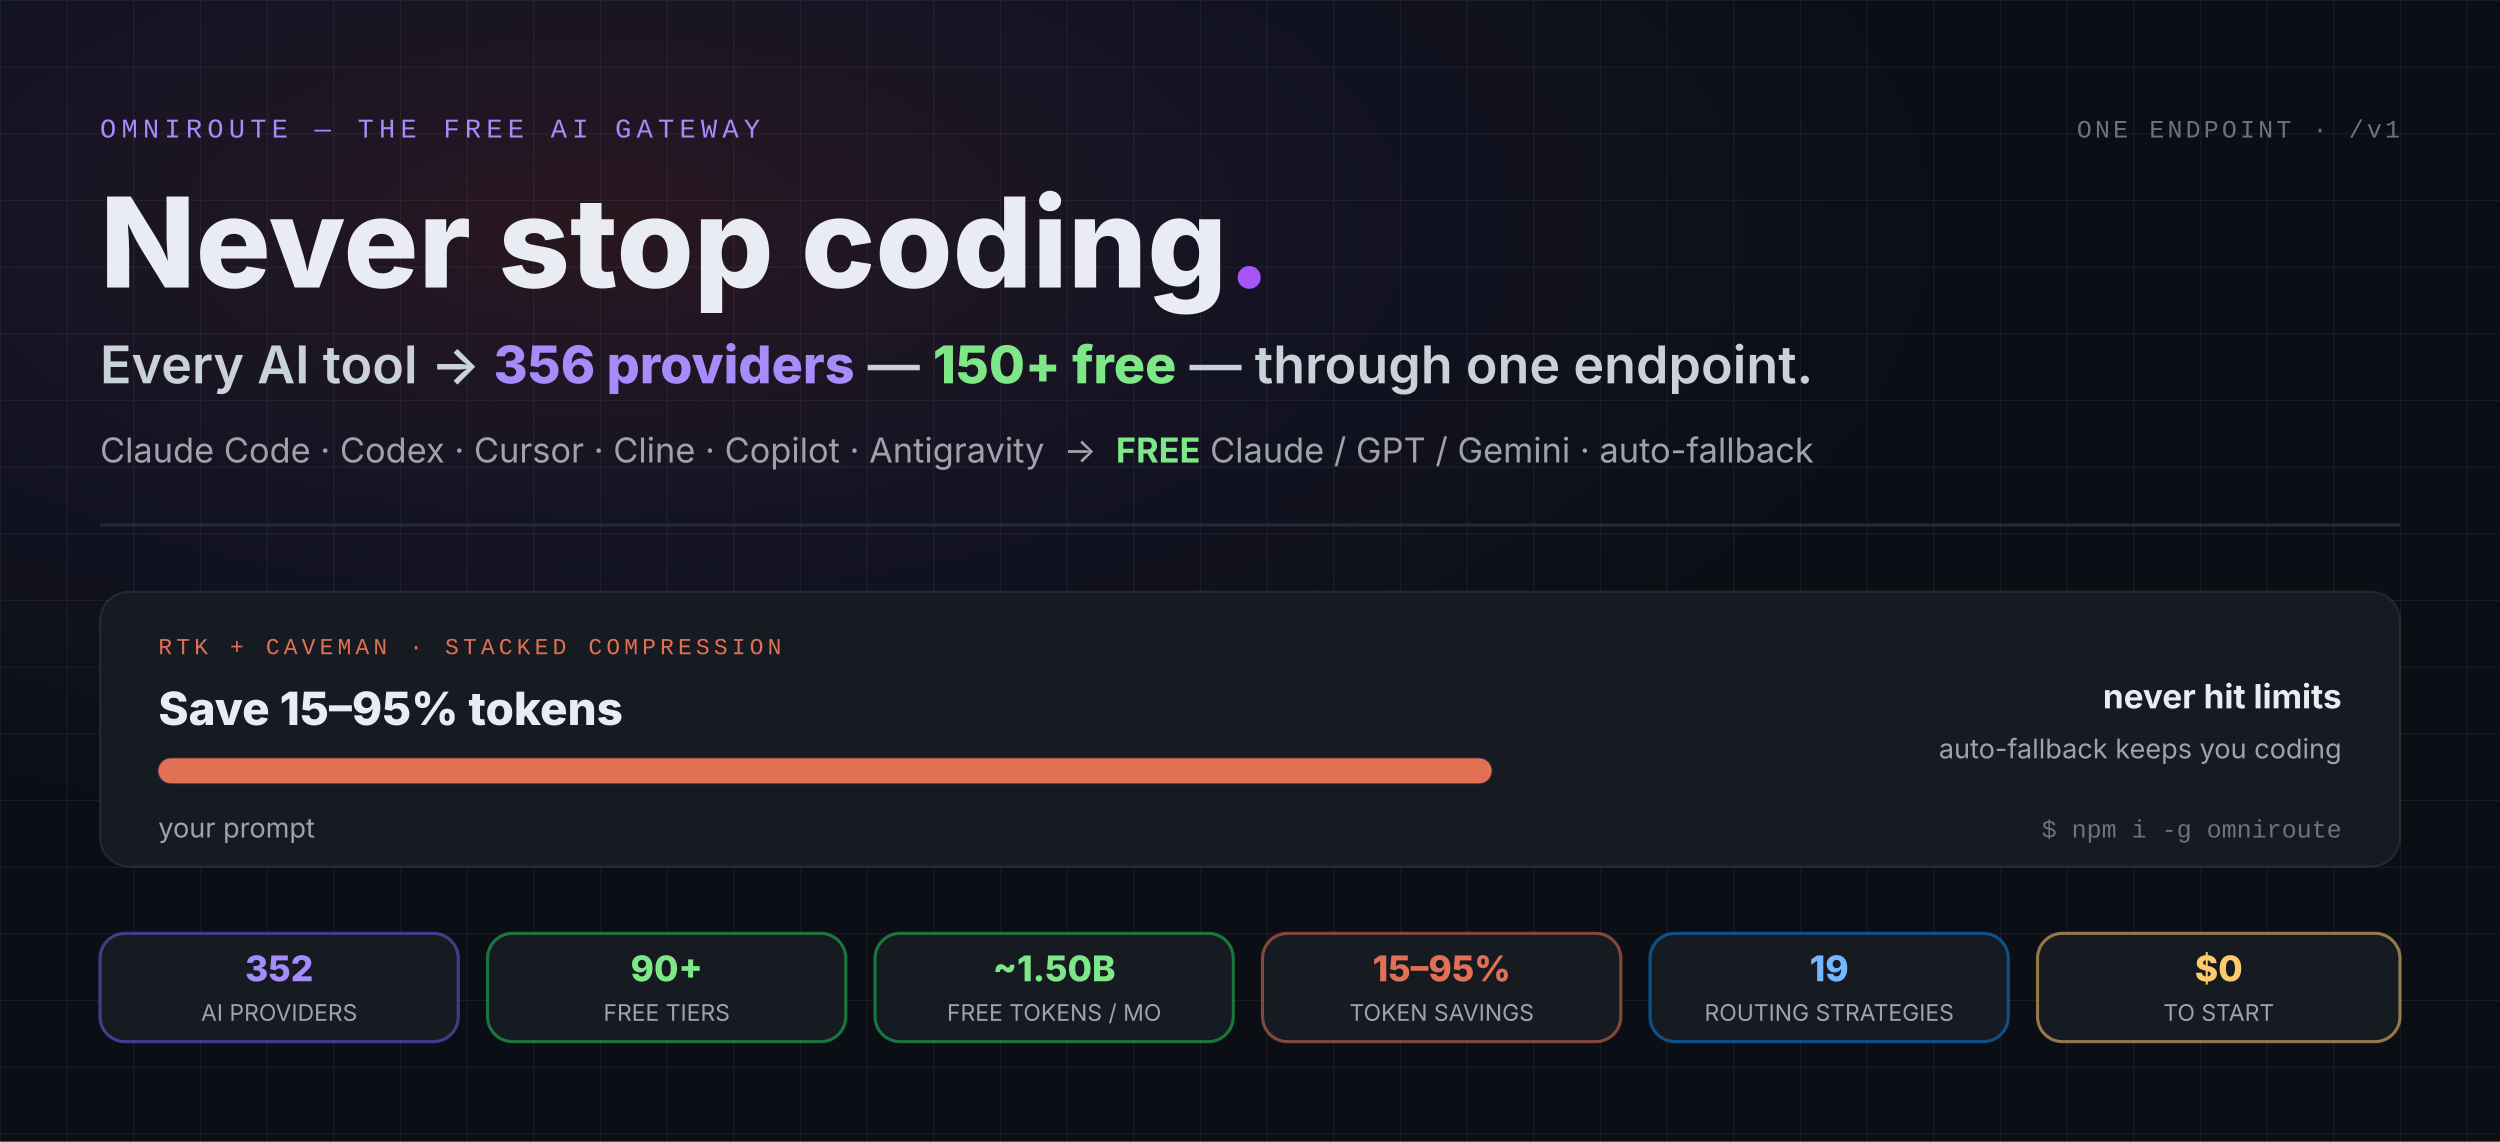
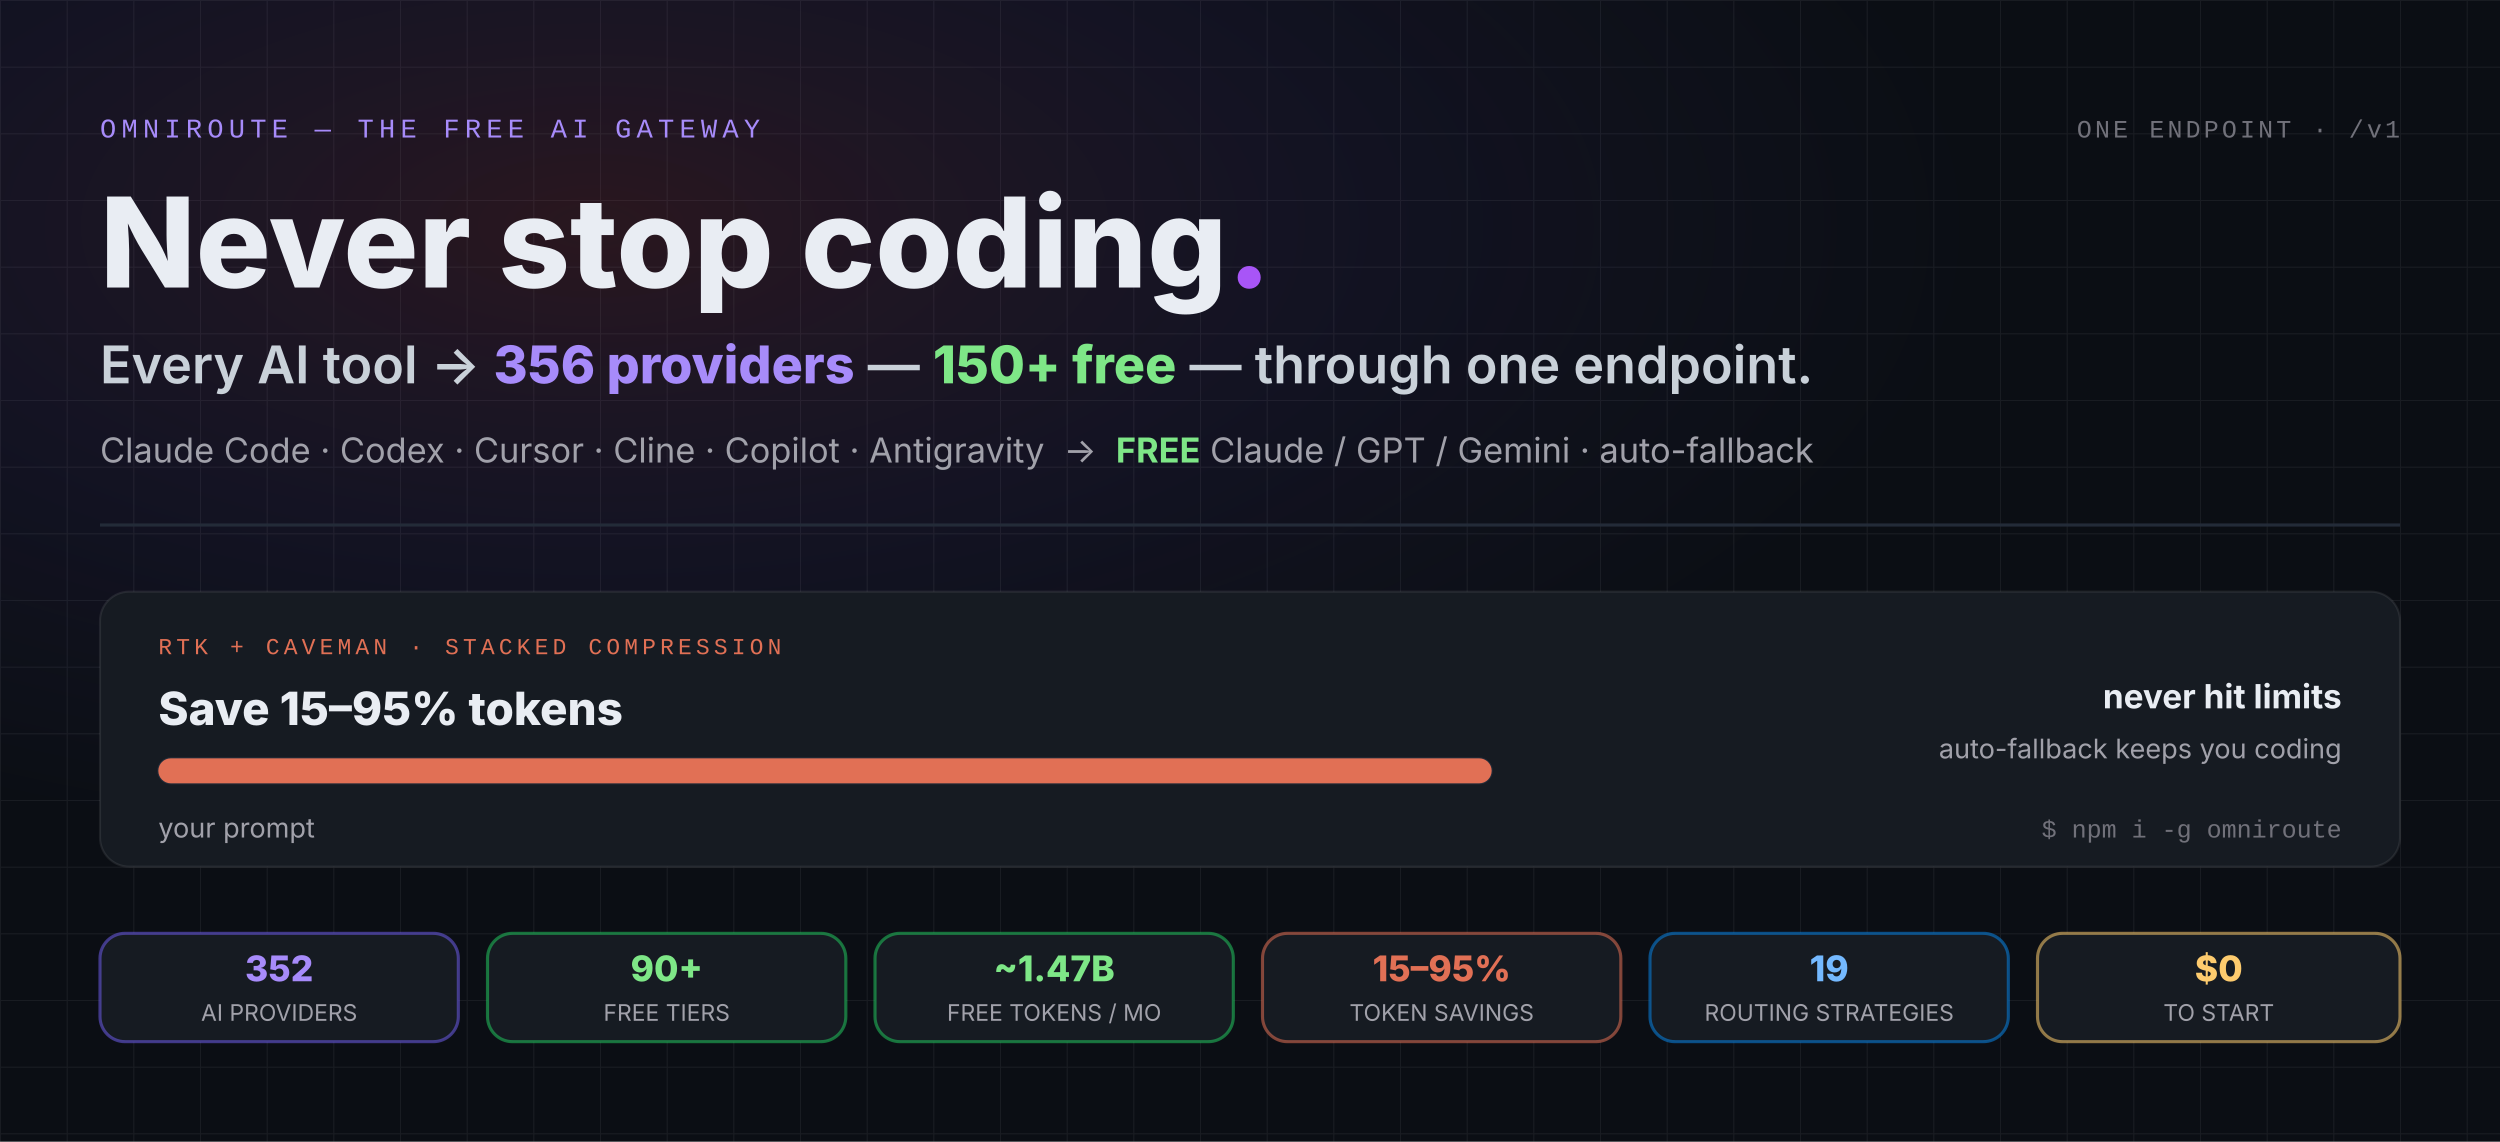
- <svg xmlns="http://www.w3.org/2000/svg" viewBox="0 0 1200 548" role="img" aria-label="OmniRoute hero: Never stop coding. Every AI tool to 356 providers — 150+ free — through one endpoint. Claude Code, Codex, Cursor, Cline, Copilot and Antigravity into free Claude, GPT and Gemini with auto-fallback. RTK + Caveman stacked compression saves 15 to 95 percent of tokens — about 89 percent average on tool-heavy sessions — so you never hit limits. Stats: 356 AI providers, 150+ free tiers, about 1.50B free tokens per month, 15 to 95 percent token savings, 19 routing strategies, zero dollars to start.">
+ <svg xmlns="http://www.w3.org/2000/svg" viewBox="0 0 1200 548" role="img" aria-label="OmniRoute hero: Never stop coding. Every AI tool to 356 providers — 150+ free — through one endpoint. Claude Code, Codex, Cursor, Cline, Copilot and Antigravity into free Claude, GPT and Gemini with auto-fallback. RTK + Caveman stacked compression saves 15 to 95 percent of tokens — about 89 percent average on tool-heavy sessions — so you never hit limits. Stats: 356 AI providers, 150+ free tiers, about 1.47B free tokens per month, 15 to 95 percent token savings, 19 routing strategies, zero dollars to start.">
  <defs>
    <pattern id="gridPaperH" width="32" height="32" patternUnits="userSpaceOnUse">
      <path d="M 32 0 L 0 0 0 32" fill="none" stroke="#ffffff" stroke-opacity="0.06" stroke-width="1" />
    </pattern>
    <radialGradient id="bgGlowH" cx="24%" cy="20%" r="55%">
      <stop offset="0%" stop-color="#e54d5e" stop-opacity="0.14" />
      <stop offset="55%" stop-color="#8b5cf6" stop-opacity="0.06" />
      <stop offset="100%" stop-color="#6366f1" stop-opacity="0" />
    </radialGradient>
    <linearGradient id="gradBrandH" x1="0" y1="0" x2="1" y2="1">
      <stop offset="0%" stop-color="#e54d5e" />
      <stop offset="100%" stop-color="#a855f7" />
    </linearGradient>
    <path id="dividerPathH" d="M 48,252 L 1152,252" />
  </defs>
  <rect width="1200" height="548" fill="#0b0e14" />
  <rect width="1200" height="548" fill="url(#gridPaperH)" />
  <rect width="1200" height="548" fill="url(#bgGlowH)" />
  <text x="48" y="66" font-family="Consolas, 'Courier New', monospace" font-size="13" letter-spacing="2.5" fill="#a78bfa">OMNIROUTE — THE FREE AI GATEWAY</text>
  <text x="1152" y="66" text-anchor="end" font-family="Consolas, 'Courier New', monospace" font-size="12" letter-spacing="1.5" fill="#71717a">ONE ENDPOINT · /v1</text>
  <text x="48" y="138" font-family="Inter, 'Segoe UI', Arial, Helvetica, system-ui, sans-serif" font-size="60" font-weight="800" fill="#e9edf3">Never stop coding<tspan fill="#a855f7">.</tspan>
  </text>
  <text x="48" y="184" font-family="Inter, 'Segoe UI', Arial, Helvetica, system-ui, sans-serif" font-size="25" font-weight="600" fill="#c9d1d9">Every AI tool → <tspan fill="#a78bfa" font-weight="800">356 providers</tspan> — <tspan fill="#7ee787" font-weight="800">150+ free</tspan> — through one endpoint.</text>
  <text x="48" y="222" font-family="Inter, 'Segoe UI', Arial, Helvetica, system-ui, sans-serif" font-size="16.5" fill="#a1a1aa">Claude Code · Codex · Cursor · Cline · Copilot · Antigravity  →  <tspan fill="#7ee787" font-weight="700">FREE</tspan> Claude / GPT / Gemini · auto-fallback</text>
  <line x1="48" y1="252" x2="1152" y2="252" stroke="#232b38" stroke-width="1.5" />
  <circle r="4" fill="url(#gradBrandH)" opacity="0">
    <animateMotion dur="6s" repeatCount="indefinite" keyPoints="0;1" keyTimes="0;1" calcMode="linear">
      <mpath href="#dividerPathH" />
    </animateMotion>
    <animate attributeName="opacity" values="0;0.9;0.9;0" keyTimes="0;0.08;0.6;0.75" dur="6s" repeatCount="indefinite" />
  </circle>
  <g>
    <rect x="48" y="284" width="1104" height="132" rx="14" fill="#161b22" stroke="#ffffff" stroke-opacity="0.08" stroke-width="1" />
    <text x="76" y="314" font-family="Consolas, 'Courier New', monospace" font-size="11" letter-spacing="2" fill="#e17055">RTK + CAVEMAN · STACKED COMPRESSION</text>
    <text x="76" y="348" font-family="Inter, 'Segoe UI', Arial, Helvetica, system-ui, sans-serif" font-size="22" font-weight="800" fill="#e9edf3">Save 15–95% tokens</text>
    <rect x="76" y="364" width="640" height="12" rx="6" fill="#0b0e14" stroke="#232b38" stroke-width="1" />
    <rect x="76" y="364" width="640" height="12" rx="6" fill="#e17055">
      <animate attributeName="width" values="640;640;70;70;640" keyTimes="0;0.12;0.5;0.88;1" dur="8s" repeatCount="indefinite" calcMode="spline" keySplines="0.4 0 0.2 1;0.4 0 0.2 1;0.4 0 0.2 1;0.4 0 0.2 1" />
    </rect>
    <text x="76" y="402" font-family="Inter, 'Segoe UI', Arial, Helvetica, system-ui, sans-serif" font-size="13" fill="#a1a1aa">your prompt
      <animate attributeName="opacity" values="1;1;0;0;1" keyTimes="0;0.12;0.35;0.88;1" dur="8s" repeatCount="indefinite" calcMode="discrete" />
    </text>
    <text x="76" y="402" font-family="Inter, 'Segoe UI', Arial, Helvetica, system-ui, sans-serif" font-size="13" font-weight="700" fill="#e17055" opacity="0">−89% avg on tool-heavy sessions
      <animate attributeName="opacity" values="0;0;1;1;0" keyTimes="0;0.35;0.36;0.88;1" dur="8s" repeatCount="indefinite" calcMode="discrete" />
    </text>
    <text x="1124" y="340" text-anchor="end" font-family="Inter, 'Segoe UI', Arial, Helvetica, system-ui, sans-serif" font-size="16" font-weight="700" fill="#e9edf3">never hit limits</text>
    <text x="1124" y="364" text-anchor="end" font-family="Inter, 'Segoe UI', Arial, Helvetica, system-ui, sans-serif" font-size="13" fill="#a1a1aa">auto-fallback keeps you coding</text>
    <text x="1124" y="402" text-anchor="end" font-family="Consolas, 'Courier New', monospace" font-size="12" fill="#71717a">$ npm i -g omniroute</text>
  </g>
  <g font-family="Inter, 'Segoe UI', Arial, Helvetica, system-ui, sans-serif" text-anchor="middle">
    <rect x="48" y="448" width="172" height="52" rx="12" fill="#161b22" stroke="#6c5ce7" stroke-opacity="0.55" stroke-width="1.5" />
    <text x="134" y="471" font-size="17" font-weight="800" fill="#a78bfa">352</text>
    <text x="134" y="490" font-size="11" fill="#a1a1aa">AI PROVIDERS</text>
    <rect x="234" y="448" width="172" height="52" rx="12" fill="#161b22" stroke="#22c55e" stroke-opacity="0.55" stroke-width="1.5" />
    <text x="320" y="471" font-size="17" font-weight="800" fill="#7ee787">90+</text>
    <text x="320" y="490" font-size="11" fill="#a1a1aa">FREE TIERS</text>
    <rect x="420" y="448" width="172" height="52" rx="12" fill="#161b22" stroke="#22c55e" stroke-opacity="0.55" stroke-width="1.5" />
-     <text x="506" y="471" font-size="17" font-weight="800" fill="#7ee787">~1.50B</text>
+     <text x="506" y="471" font-size="17" font-weight="800" fill="#7ee787">~1.47B</text>
    <text x="506" y="490" font-size="11" fill="#a1a1aa">FREE TOKENS / MO</text>
    <rect x="606" y="448" width="172" height="52" rx="12" fill="#161b22" stroke="#e17055" stroke-opacity="0.55" stroke-width="1.5" />
    <text x="692" y="471" font-size="17" font-weight="800" fill="#e17055">15–95%</text>
    <text x="692" y="490" font-size="11" fill="#a1a1aa">TOKEN SAVINGS</text>
    <rect x="792" y="448" width="172" height="52" rx="12" fill="#161b22" stroke="#0984e3" stroke-opacity="0.55" stroke-width="1.5" />
    <text x="878" y="471" font-size="17" font-weight="800" fill="#74b9ff">19</text>
    <text x="878" y="490" font-size="11" fill="#a1a1aa">ROUTING STRATEGIES</text>
    <rect x="978" y="448" width="174" height="52" rx="12" fill="#161b22" stroke="#fdcb6e" stroke-opacity="0.55" stroke-width="1.5" />
    <text x="1065" y="471" font-size="17" font-weight="800" fill="#fdcb6e">$0</text>
    <text x="1065" y="490" font-size="11" fill="#a1a1aa">TO START</text>
  </g>
</svg>
